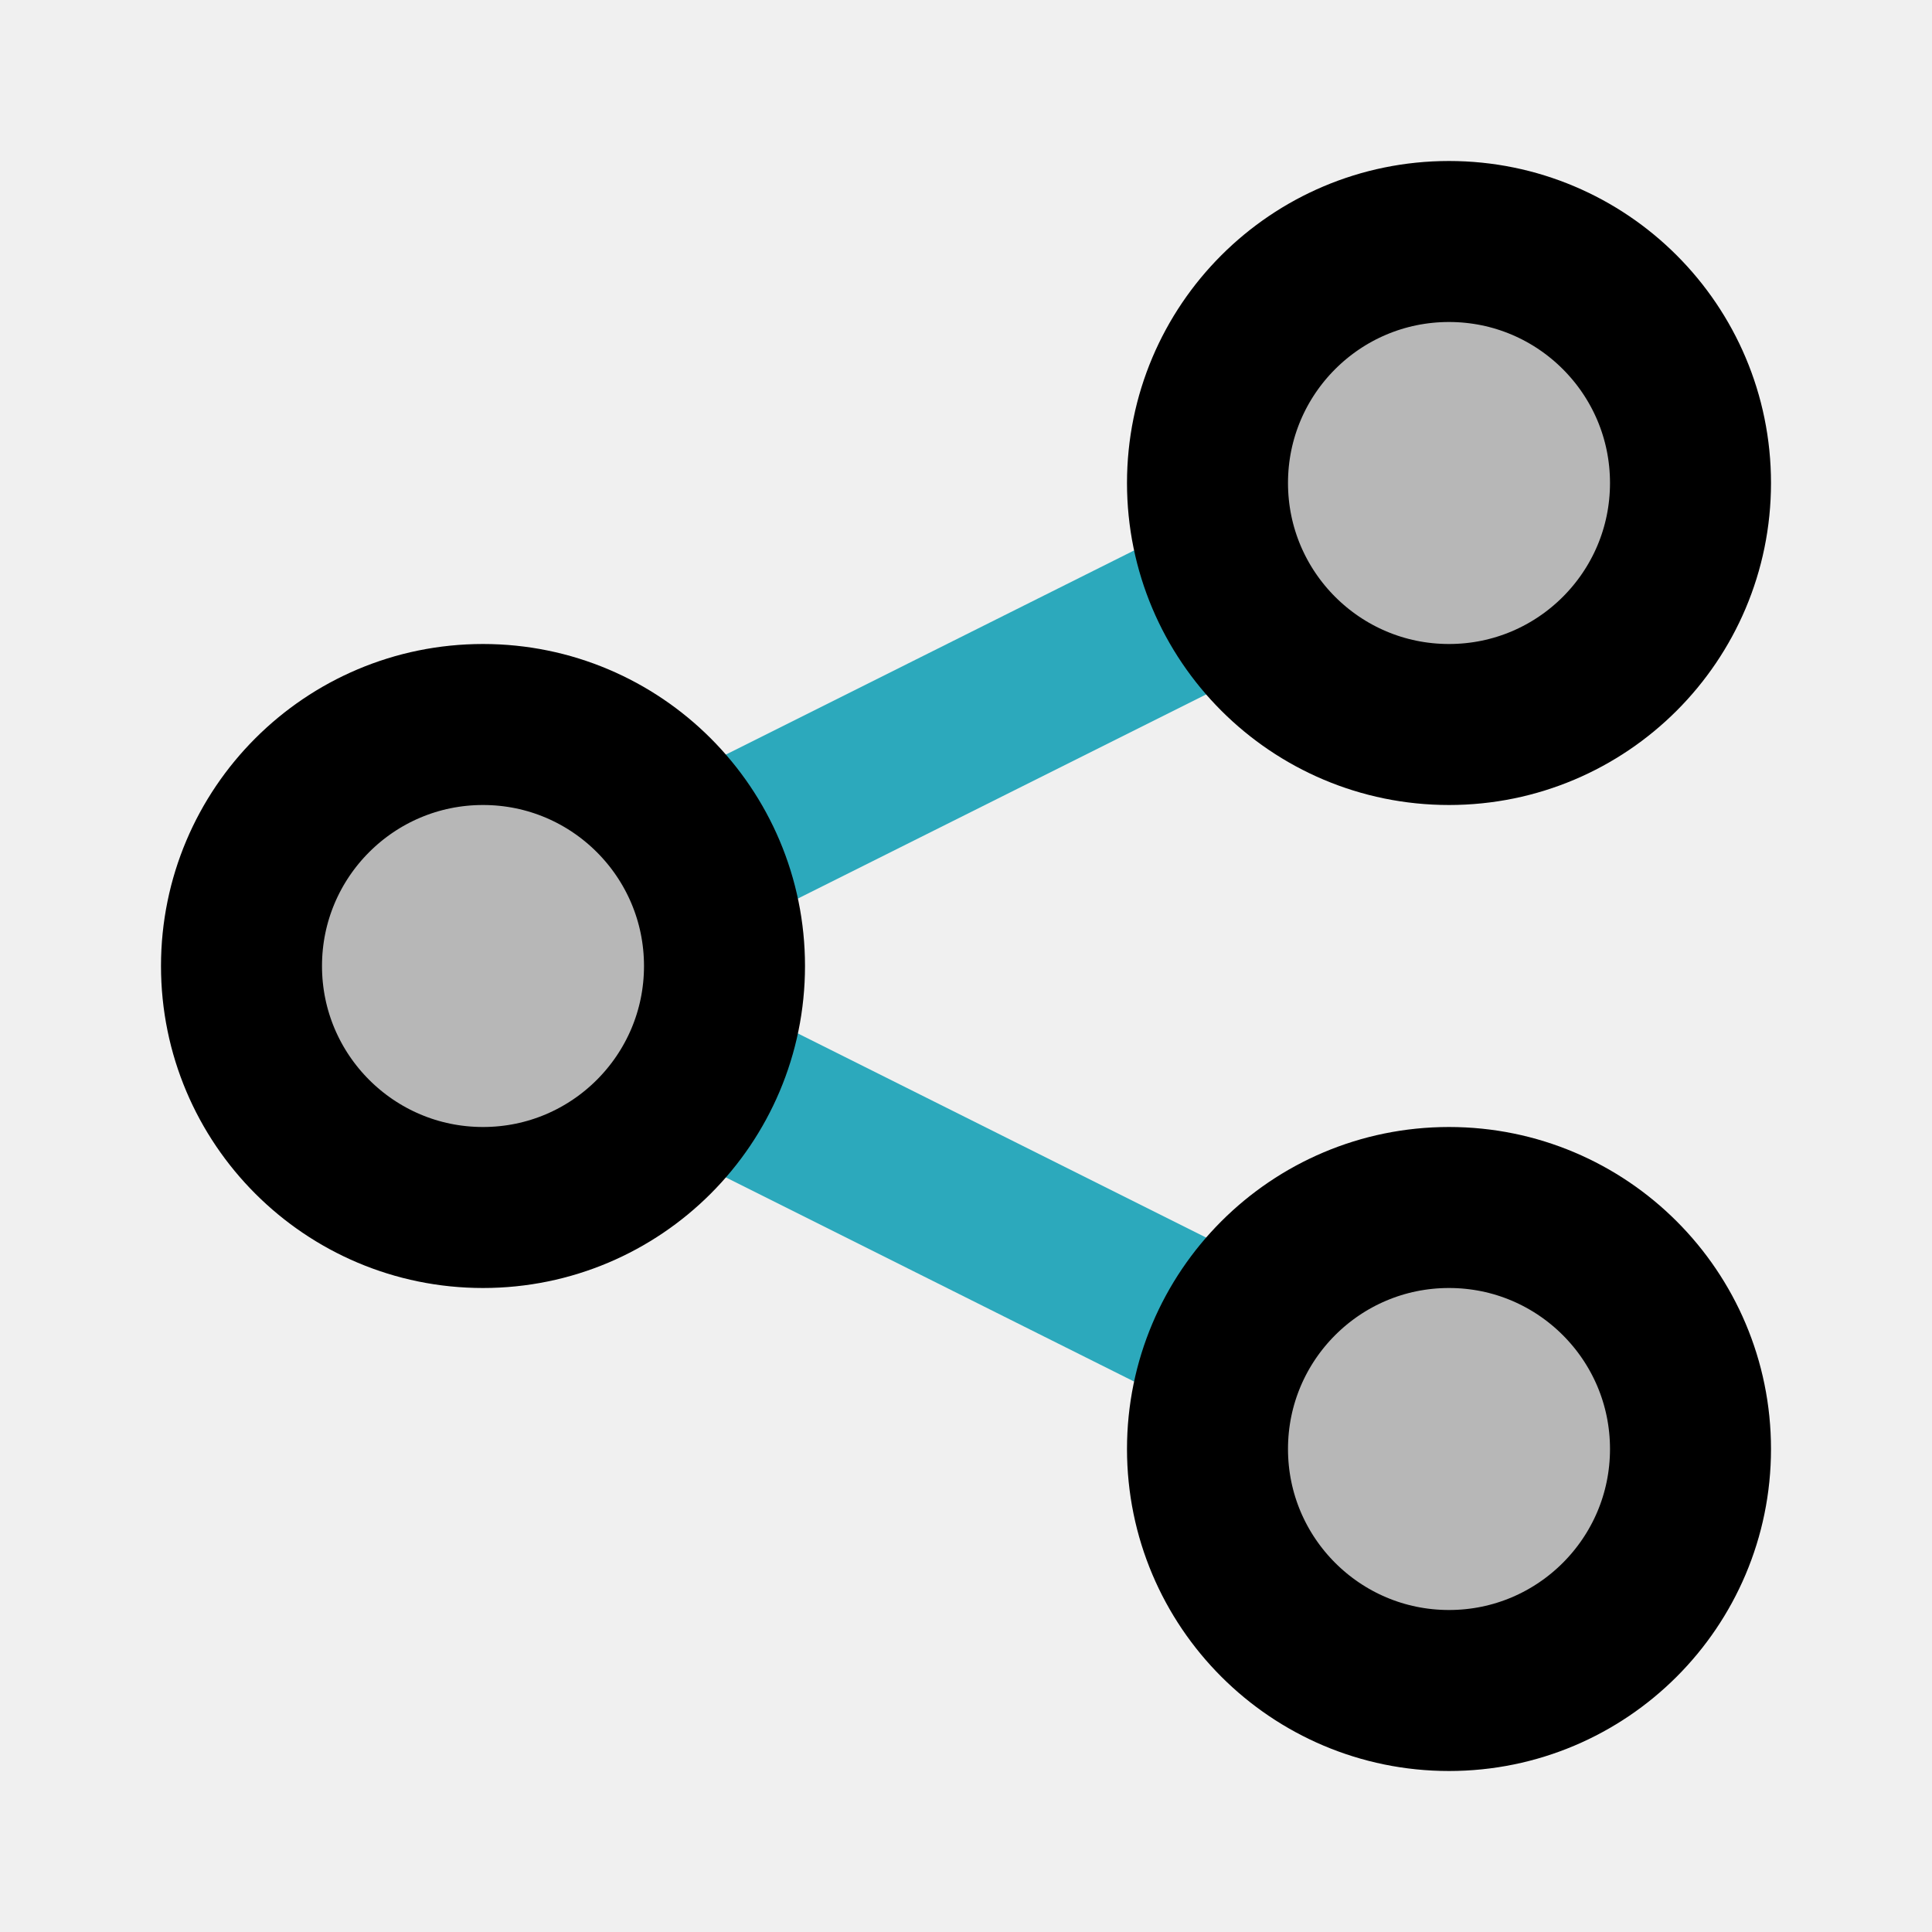
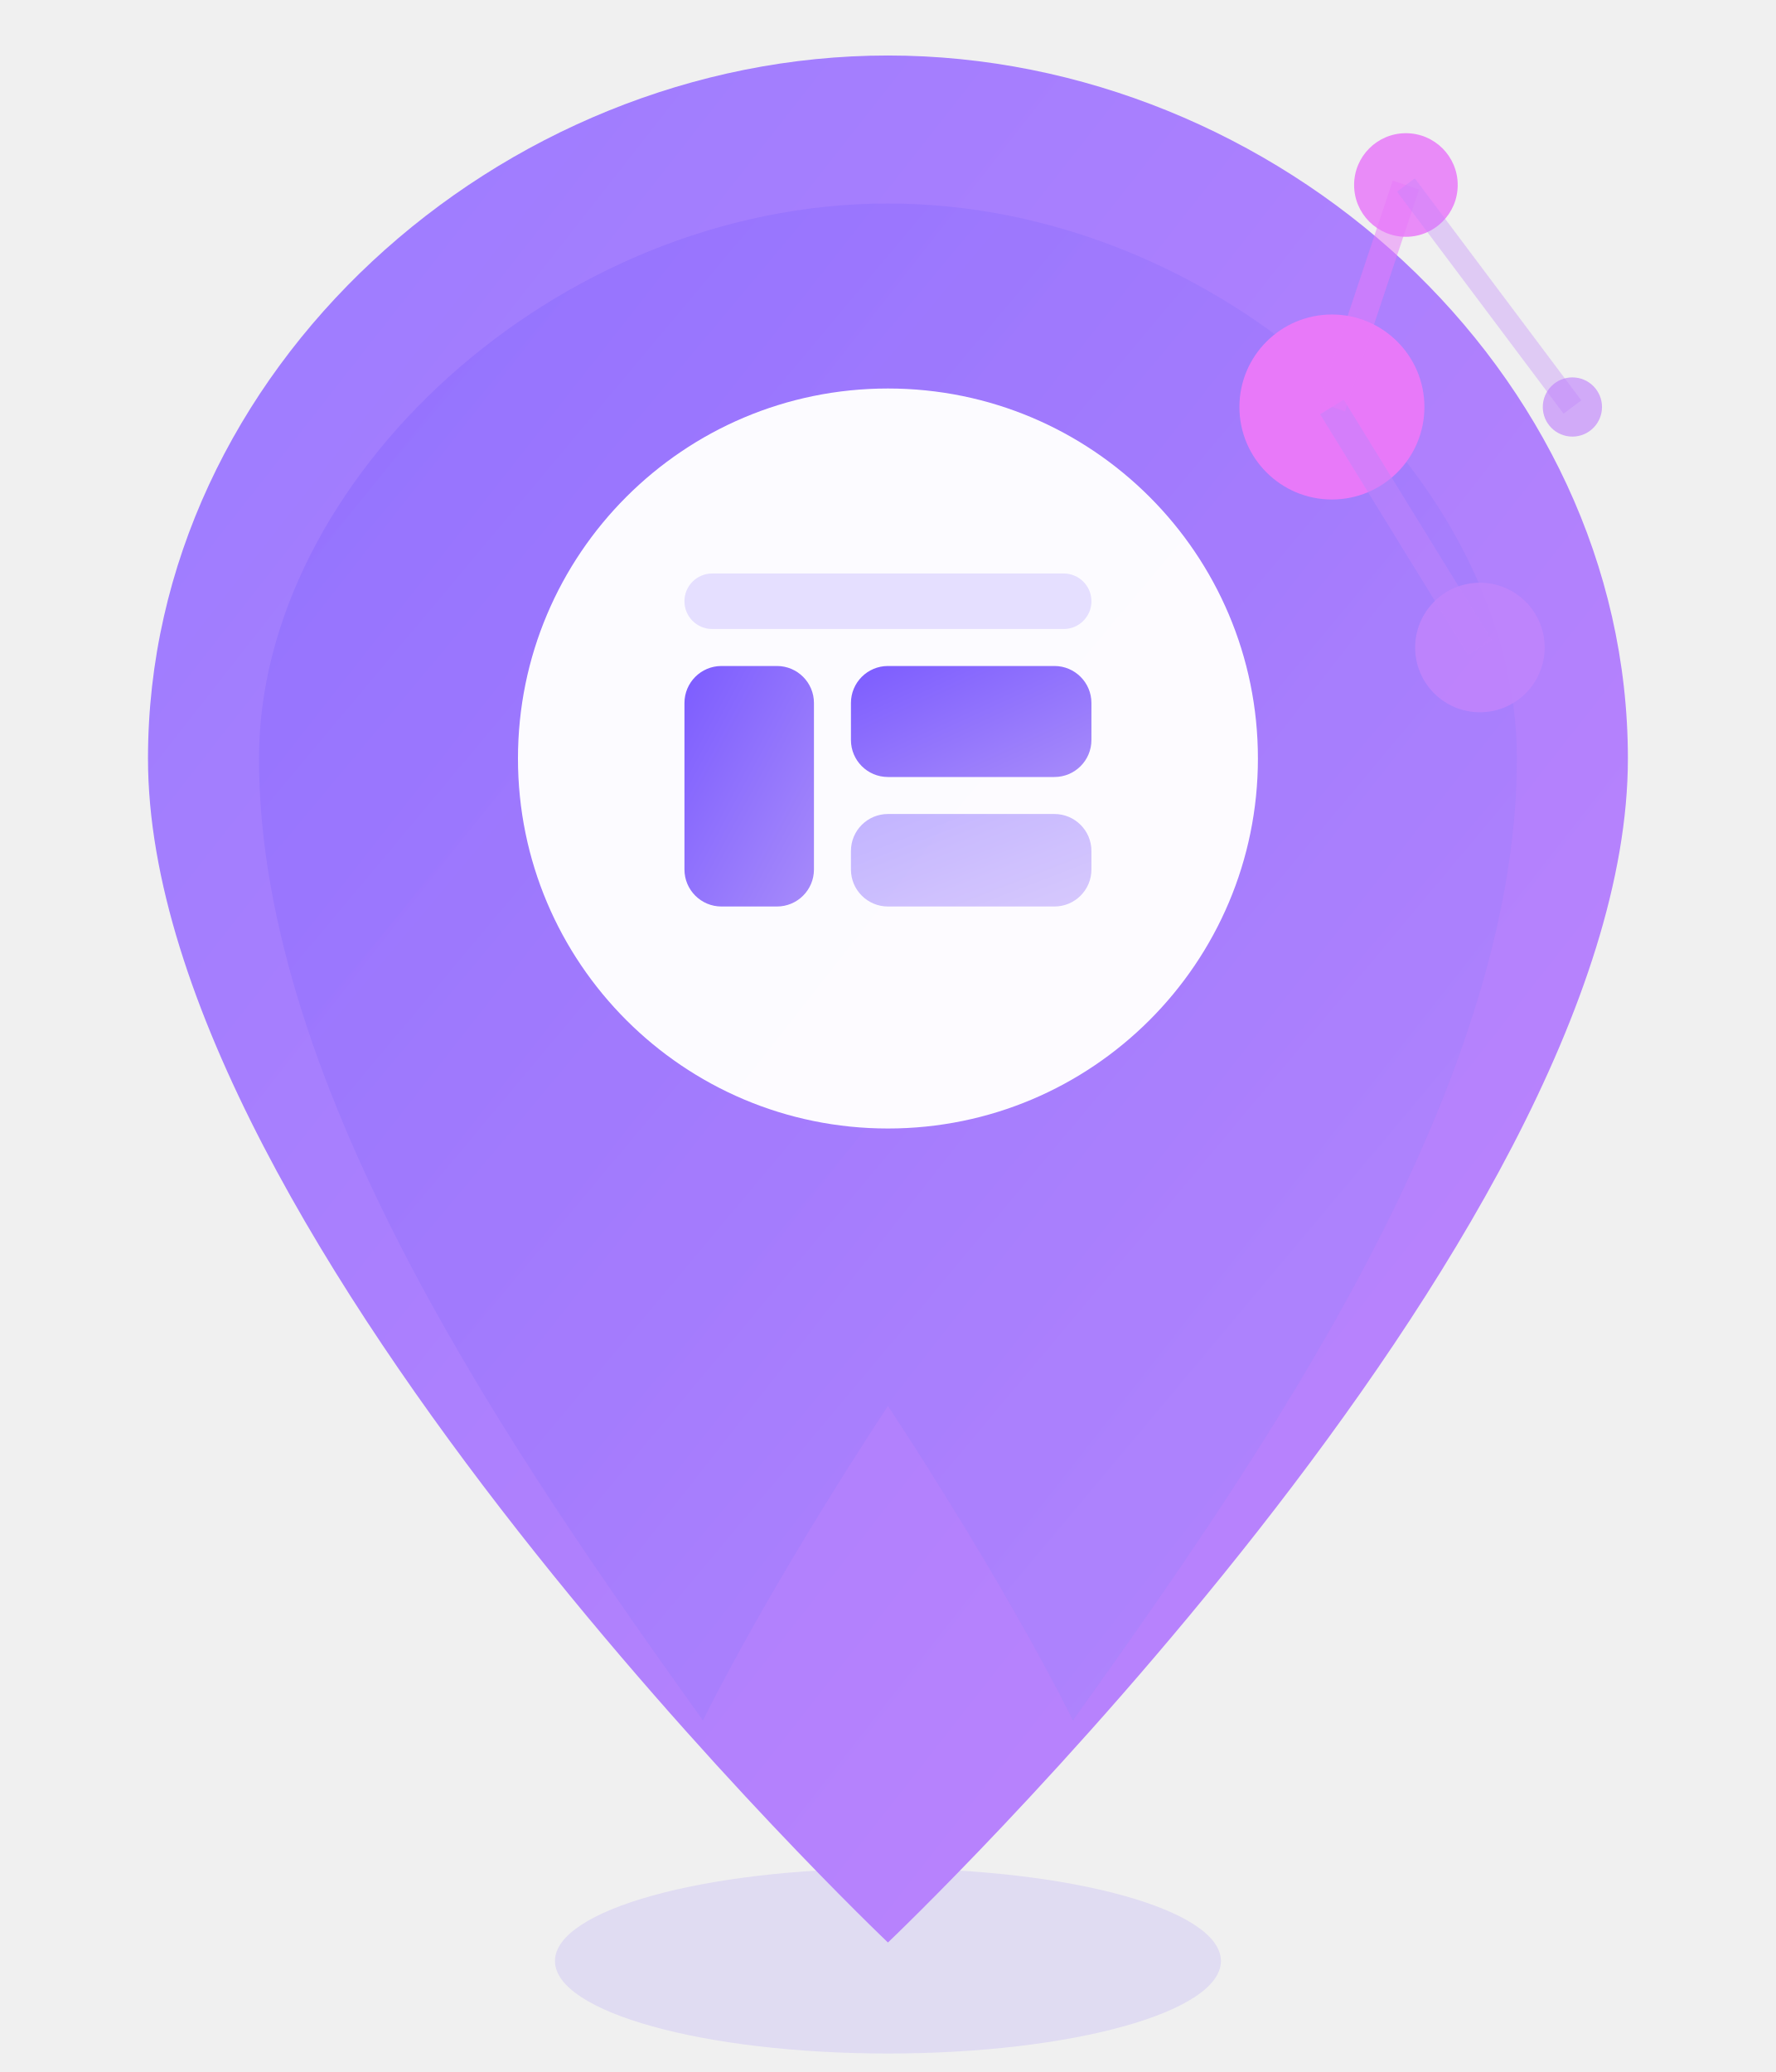
- <svg xmlns="http://www.w3.org/2000/svg" width="800px" height="800px" viewBox="0 0 24 24" id="share-alt-2" class="icon multi-color">
-   <path id="secondary-stroke" d="M15.3,16.65,8.68,13.34m0-2.68L15.3,7.35" style="fill: none; stroke: rgb(44, 169, 188); stroke-linecap: round; stroke-linejoin: round; stroke-width: 2;" />
-   <path id="tertiary-fill" d="M6,9a3,3,0,1,1-3,3A3,3,0,0,1,6,9Zm9,9a3,3,0,1,0,3-3A3,3,0,0,0,15,18Zm3-9a3,3,0,1,0-3-3A3,3,0,0,0,18,9Z" style="fill: #b7b7b7; stroke-width: 2;" />
-   <path id="primary-stroke" d="M6,9a3,3,0,1,1-3,3A3,3,0,0,1,6,9Zm9,9a3,3,0,1,0,3-3A3,3,0,0,0,15,18Zm3-9a3,3,0,1,0-3-3A3,3,0,0,0,18,9Z" style="fill: none; stroke: rgb(0, 0, 0); stroke-linecap: round; stroke-linejoin: round; stroke-width: 2;" />
+ <svg xmlns="http://www.w3.org/2000/svg" viewBox="0 0 96 112" role="img" aria-label="Eventra">
+   <defs>
+     <linearGradient id="gpin-fav" x1="0%" y1="0%" x2="100%" y2="100%">
+       <stop offset="0%" stop-color="#9B7CFF" />
+       <stop offset="100%" stop-color="#C084FC" />
+     </linearGradient>
+     <linearGradient id="ginner-fav" x1="0%" y1="0%" x2="100%" y2="100%">
+       <stop offset="0%" stop-color="#7C5CFF" />
+       <stop offset="100%" stop-color="#A78BFA" />
+     </linearGradient>
+   </defs>
+   <ellipse cx="48" cy="106" rx="18" ry="5" fill="#7C5CFF" opacity="0.14" />
+   <path d="M48 3 C27 3 8 20 8 41 C8 67 48 105 48 105 C48 105 88 67 88 41 C88 20 69 3 48 3Z" fill="url(#gpin-fav)" />
+   <path d="M48 11 C30 11 14 26 14 41 C14 59 28 79 38 93 C42 85 48 76 48 76 C48 76 54 85 58 93 C68 79 82 59 82 41 C82 26 66 11 48 11Z" fill="url(#ginner-fav)" opacity="0.35" />
+   <circle cx="48" cy="41" r="20" fill="white" opacity="0.97" />
+   <rect x="37" y="31" width="22" height="3" rx="1.5" fill="#7C5CFF" opacity="0.18" />
+   <rect x="37" y="36" width="7" height="13" rx="2" fill="url(#ginner-fav)" />
+   <rect x="46" y="36" width="13" height="6" rx="2" fill="url(#ginner-fav)" />
+   <rect x="46" y="44" width="13" height="5" rx="2" fill="url(#ginner-fav)" opacity="0.45" />
+   <circle cx="72" cy="22" r="5" fill="#E879F9" />
+   <circle cx="80" cy="35" r="3.5" fill="#C084FC" opacity="0.9" />
+   <circle cx="76" cy="10" r="2.8" fill="#E879F9" opacity="0.85" />
+   <circle cx="85" cy="22" r="1.6" fill="#C084FC" opacity="0.65" />
+   <line x1="72" y1="22" x2="80" y2="35" stroke="#C084FC" stroke-width="1.5" opacity="0.5" />
+   <line x1="72" y1="22" x2="76" y2="10" stroke="#E879F9" stroke-width="1.5" opacity="0.5" />
+   <line x1="76" y1="10" x2="85" y2="22" stroke="#C084FC" stroke-width="1.2" opacity="0.35" />
</svg>
